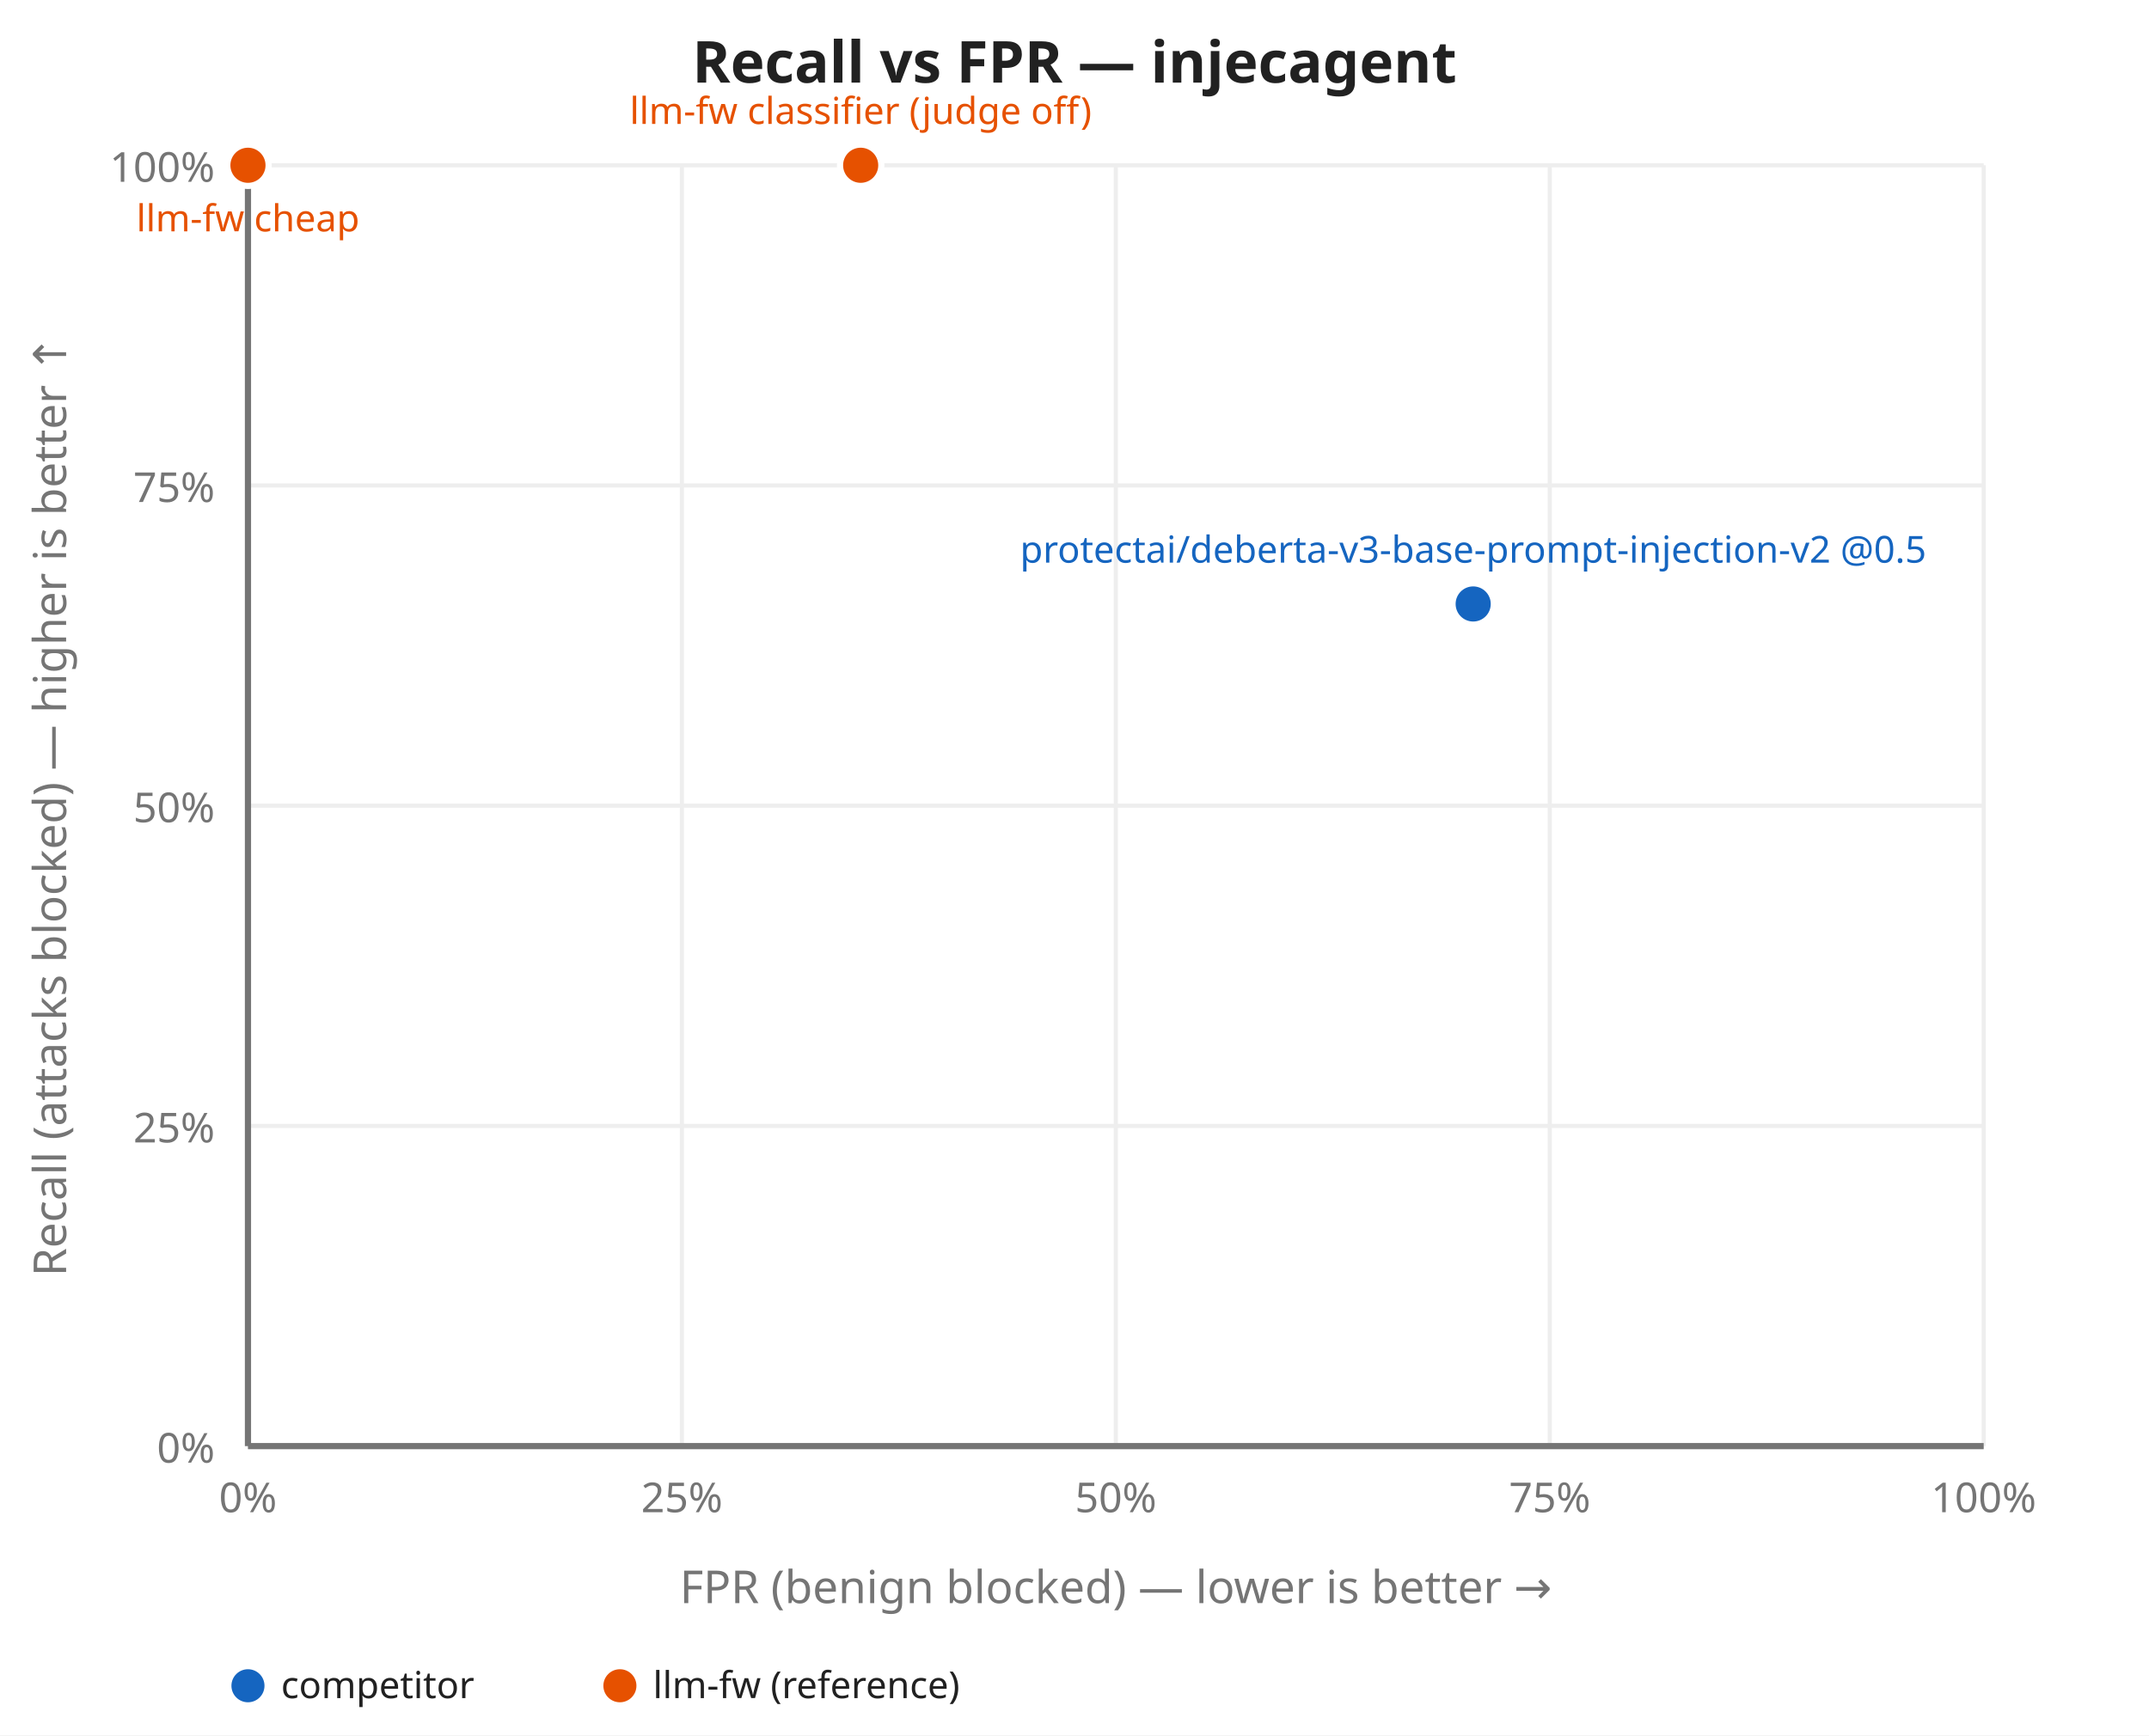
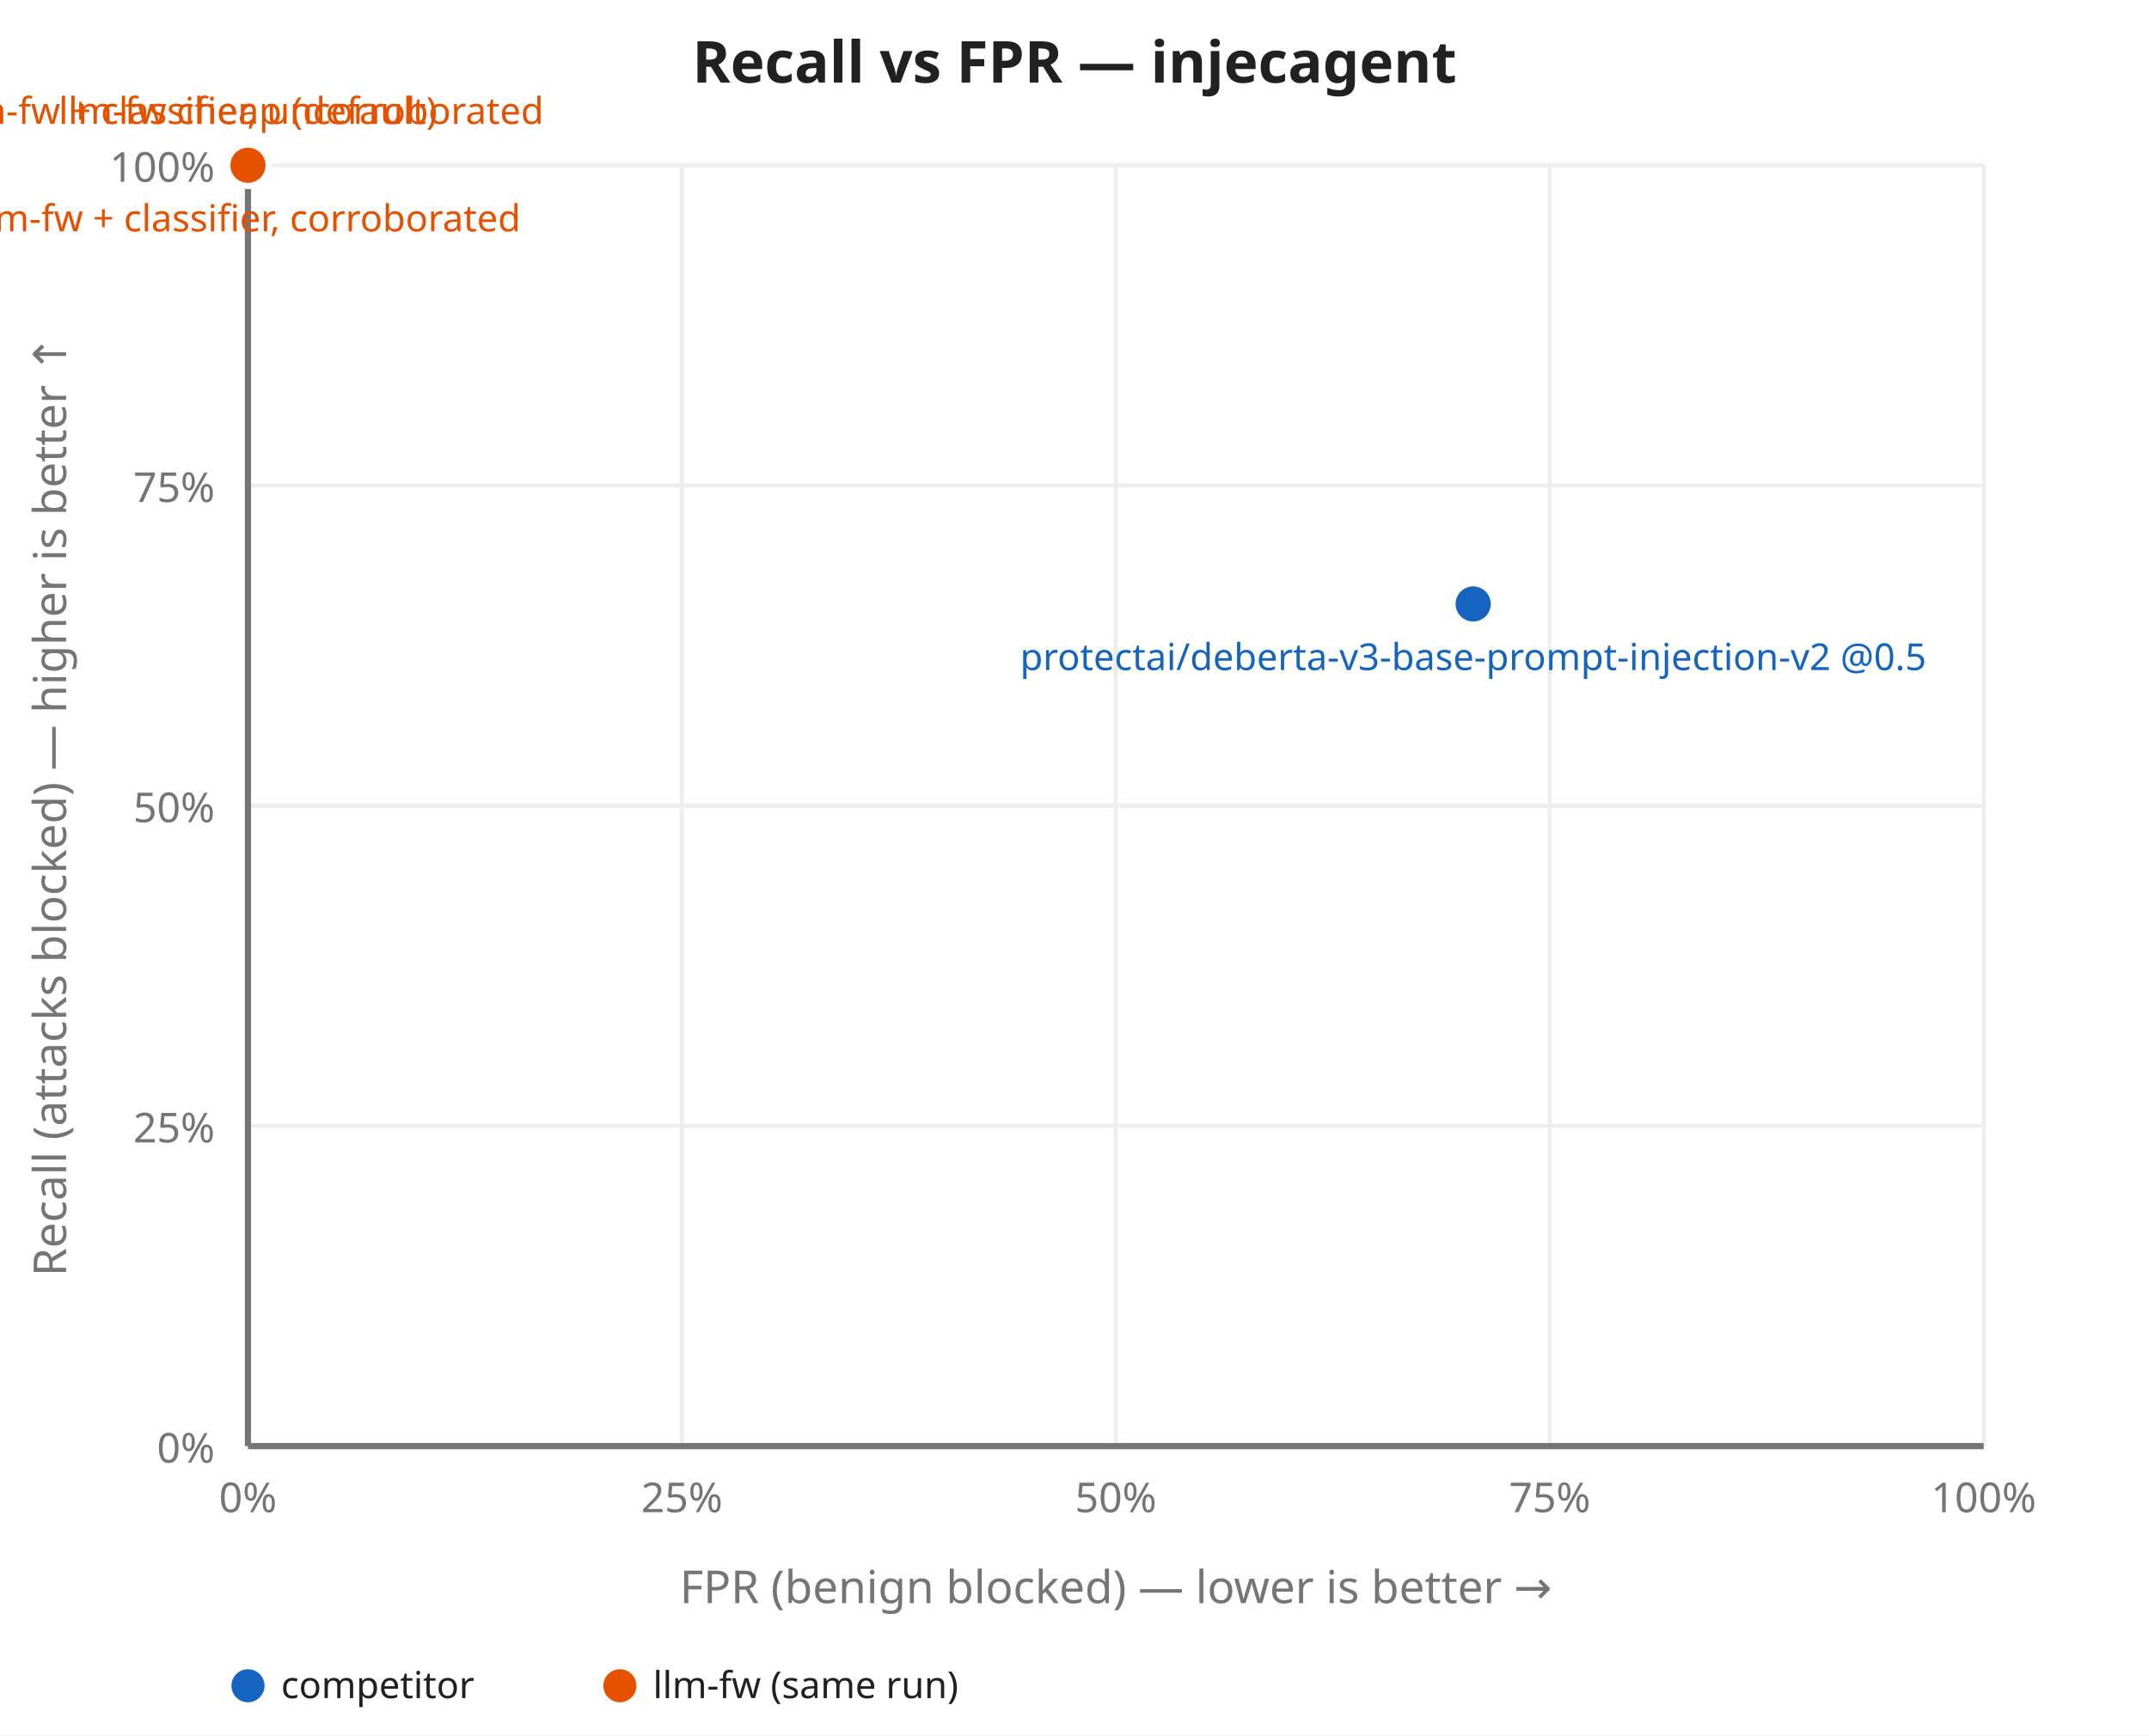
<svg xmlns="http://www.w3.org/2000/svg" viewBox="0 0 520 420" width="520" height="420">
  <rect x="0" y="0" width="520" height="420" fill="#ffffff" />
  <text x="260" y="20" font-size="14" font-weight="700" fill="#212121" text-anchor="middle" font-family="sans-serif">Recall vs FPR — injecagent</text>
  <line x1="60" y1="350" x2="480" y2="350" stroke="#eeeeee" stroke-width="1" />
  <text x="52" y="354" font-size="10" fill="#757575" text-anchor="end" font-family="sans-serif">0%</text>
  <line x1="60" y1="40" x2="60" y2="350" stroke="#eeeeee" stroke-width="1" />
  <text x="60" y="366" font-size="10" fill="#757575" text-anchor="middle" font-family="sans-serif">0%</text>
  <line x1="60" y1="272.5" x2="480" y2="272.5" stroke="#eeeeee" stroke-width="1" />
  <text x="52" y="276.5" font-size="10" fill="#757575" text-anchor="end" font-family="sans-serif">25%</text>
  <line x1="165" y1="40" x2="165" y2="350" stroke="#eeeeee" stroke-width="1" />
  <text x="165" y="366" font-size="10" fill="#757575" text-anchor="middle" font-family="sans-serif">25%</text>
  <line x1="60" y1="195" x2="480" y2="195" stroke="#eeeeee" stroke-width="1" />
  <text x="52" y="199" font-size="10" fill="#757575" text-anchor="end" font-family="sans-serif">50%</text>
  <line x1="270" y1="40" x2="270" y2="350" stroke="#eeeeee" stroke-width="1" />
  <text x="270" y="366" font-size="10" fill="#757575" text-anchor="middle" font-family="sans-serif">50%</text>
  <line x1="60" y1="117.5" x2="480" y2="117.5" stroke="#eeeeee" stroke-width="1" />
  <text x="52" y="121.5" font-size="10" fill="#757575" text-anchor="end" font-family="sans-serif">75%</text>
  <line x1="375" y1="40" x2="375" y2="350" stroke="#eeeeee" stroke-width="1" />
  <text x="375" y="366" font-size="10" fill="#757575" text-anchor="middle" font-family="sans-serif">75%</text>
  <line x1="60" y1="40" x2="480" y2="40" stroke="#eeeeee" stroke-width="1" />
  <text x="52" y="44" font-size="10" fill="#757575" text-anchor="end" font-family="sans-serif">100%</text>
  <line x1="480" y1="40" x2="480" y2="350" stroke="#eeeeee" stroke-width="1" />
  <text x="480" y="366" font-size="10" fill="#757575" text-anchor="middle" font-family="sans-serif">100%</text>
  <line x1="60" y1="350" x2="480" y2="350" stroke="#757575" stroke-width="1.5" />
  <line x1="60" y1="40" x2="60" y2="350" stroke="#757575" stroke-width="1.5" />
  <text x="270" y="388" font-size="11" fill="#757575" text-anchor="middle" font-family="sans-serif">FPR (benign blocked) — lower is better →</text>
  <text x="16" y="195" font-size="11" fill="#757575" text-anchor="middle" font-family="sans-serif" transform="rotate(-90 16 195)">Recall (attacks blocked) — higher is better ↑</text>
+   <circle cx="60" cy="40" r="5" fill="#e65100" stroke="#fff" stroke-width="1.5" />
+   <text x="60" y="30" font-size="9" fill="#e65100" text-anchor="middle" font-family="sans-serif">llm-fw cheap (default)</text>
+   <circle cx="60" cy="40" r="5" fill="#e65100" stroke="#fff" stroke-width="1.5" />
+   <text x="60" y="56" font-size="9" fill="#e65100" text-anchor="middle" font-family="sans-serif">llm-fw + classifier, corroborated</text>
+   <circle cx="60" cy="40" r="5" fill="#e65100" stroke="#fff" stroke-width="1.5" />
+   <text x="60" y="30" font-size="9" fill="#e65100" text-anchor="middle" font-family="sans-serif">llm-fw + classifier, uncorroborated</text>
  <circle cx="356.471" cy="146.176" r="5" fill="#1565c0" stroke="#fff" stroke-width="1.5" />
-   <text x="356.471" y="136.176" font-size="9" fill="#1565c0" text-anchor="middle" font-family="sans-serif">protectai/deberta-v3-base-prompt-injection-v2 @0.5</text>
-   <circle cx="60" cy="40" r="5" fill="#e65100" stroke="#fff" stroke-width="1.5" />
-   <text x="60" y="56" font-size="9" fill="#e65100" text-anchor="middle" font-family="sans-serif">llm-fw cheap</text>
-   <circle cx="208.26" cy="40" r="5" fill="#e65100" stroke="#fff" stroke-width="1.5" />
-   <text x="208.26" y="30" font-size="9" fill="#e65100" text-anchor="middle" font-family="sans-serif">llm-fw classifier (judge off)</text>
+   <text x="356.471" y="162.176" font-size="9" fill="#1565c0" text-anchor="middle" font-family="sans-serif">protectai/deberta-v3-base-prompt-injection-v2 @0.5</text>
  <circle cx="60" cy="408" r="4" fill="#1565c0" />
  <text x="68" y="411" font-size="9" fill="#212121" font-family="sans-serif">competitor</text>
  <circle cx="150" cy="408" r="4" fill="#e65100" />
-   <text x="158" y="411" font-size="9" fill="#212121" font-family="sans-serif">llm-fw (reference)</text>
+   <text x="158" y="411" font-size="9" fill="#212121" font-family="sans-serif">llm-fw (same run)</text>
</svg>
